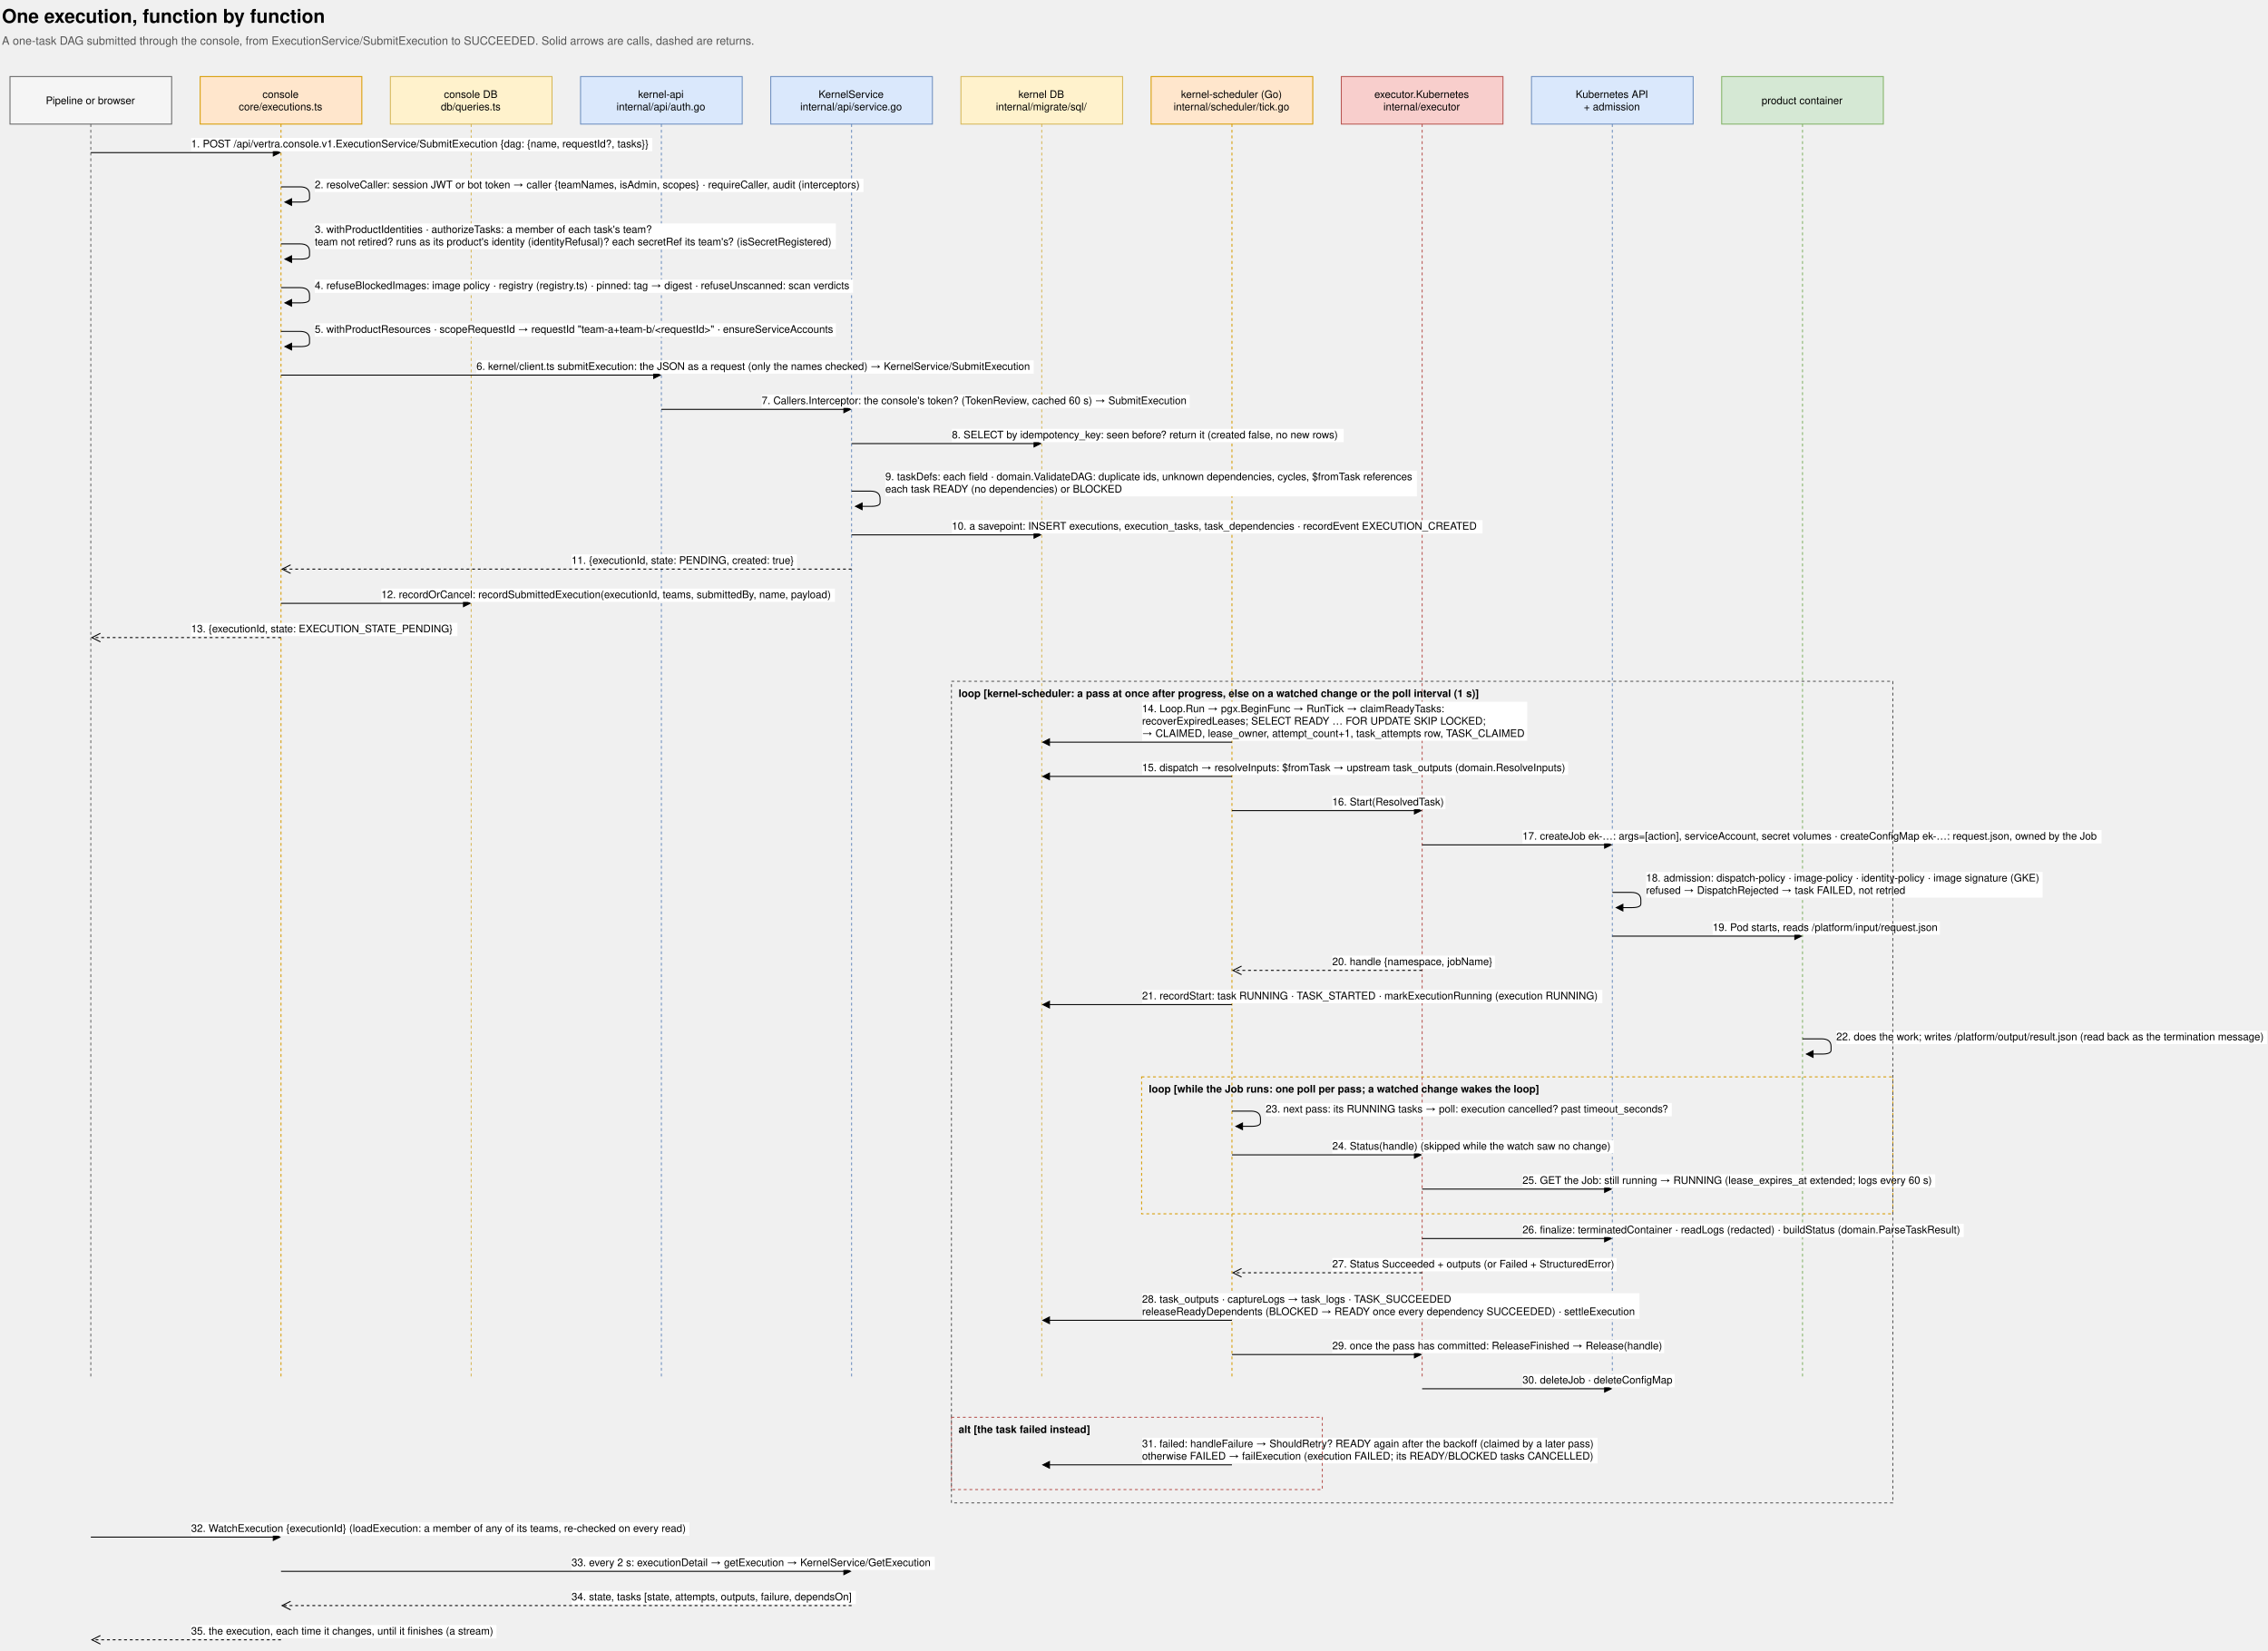
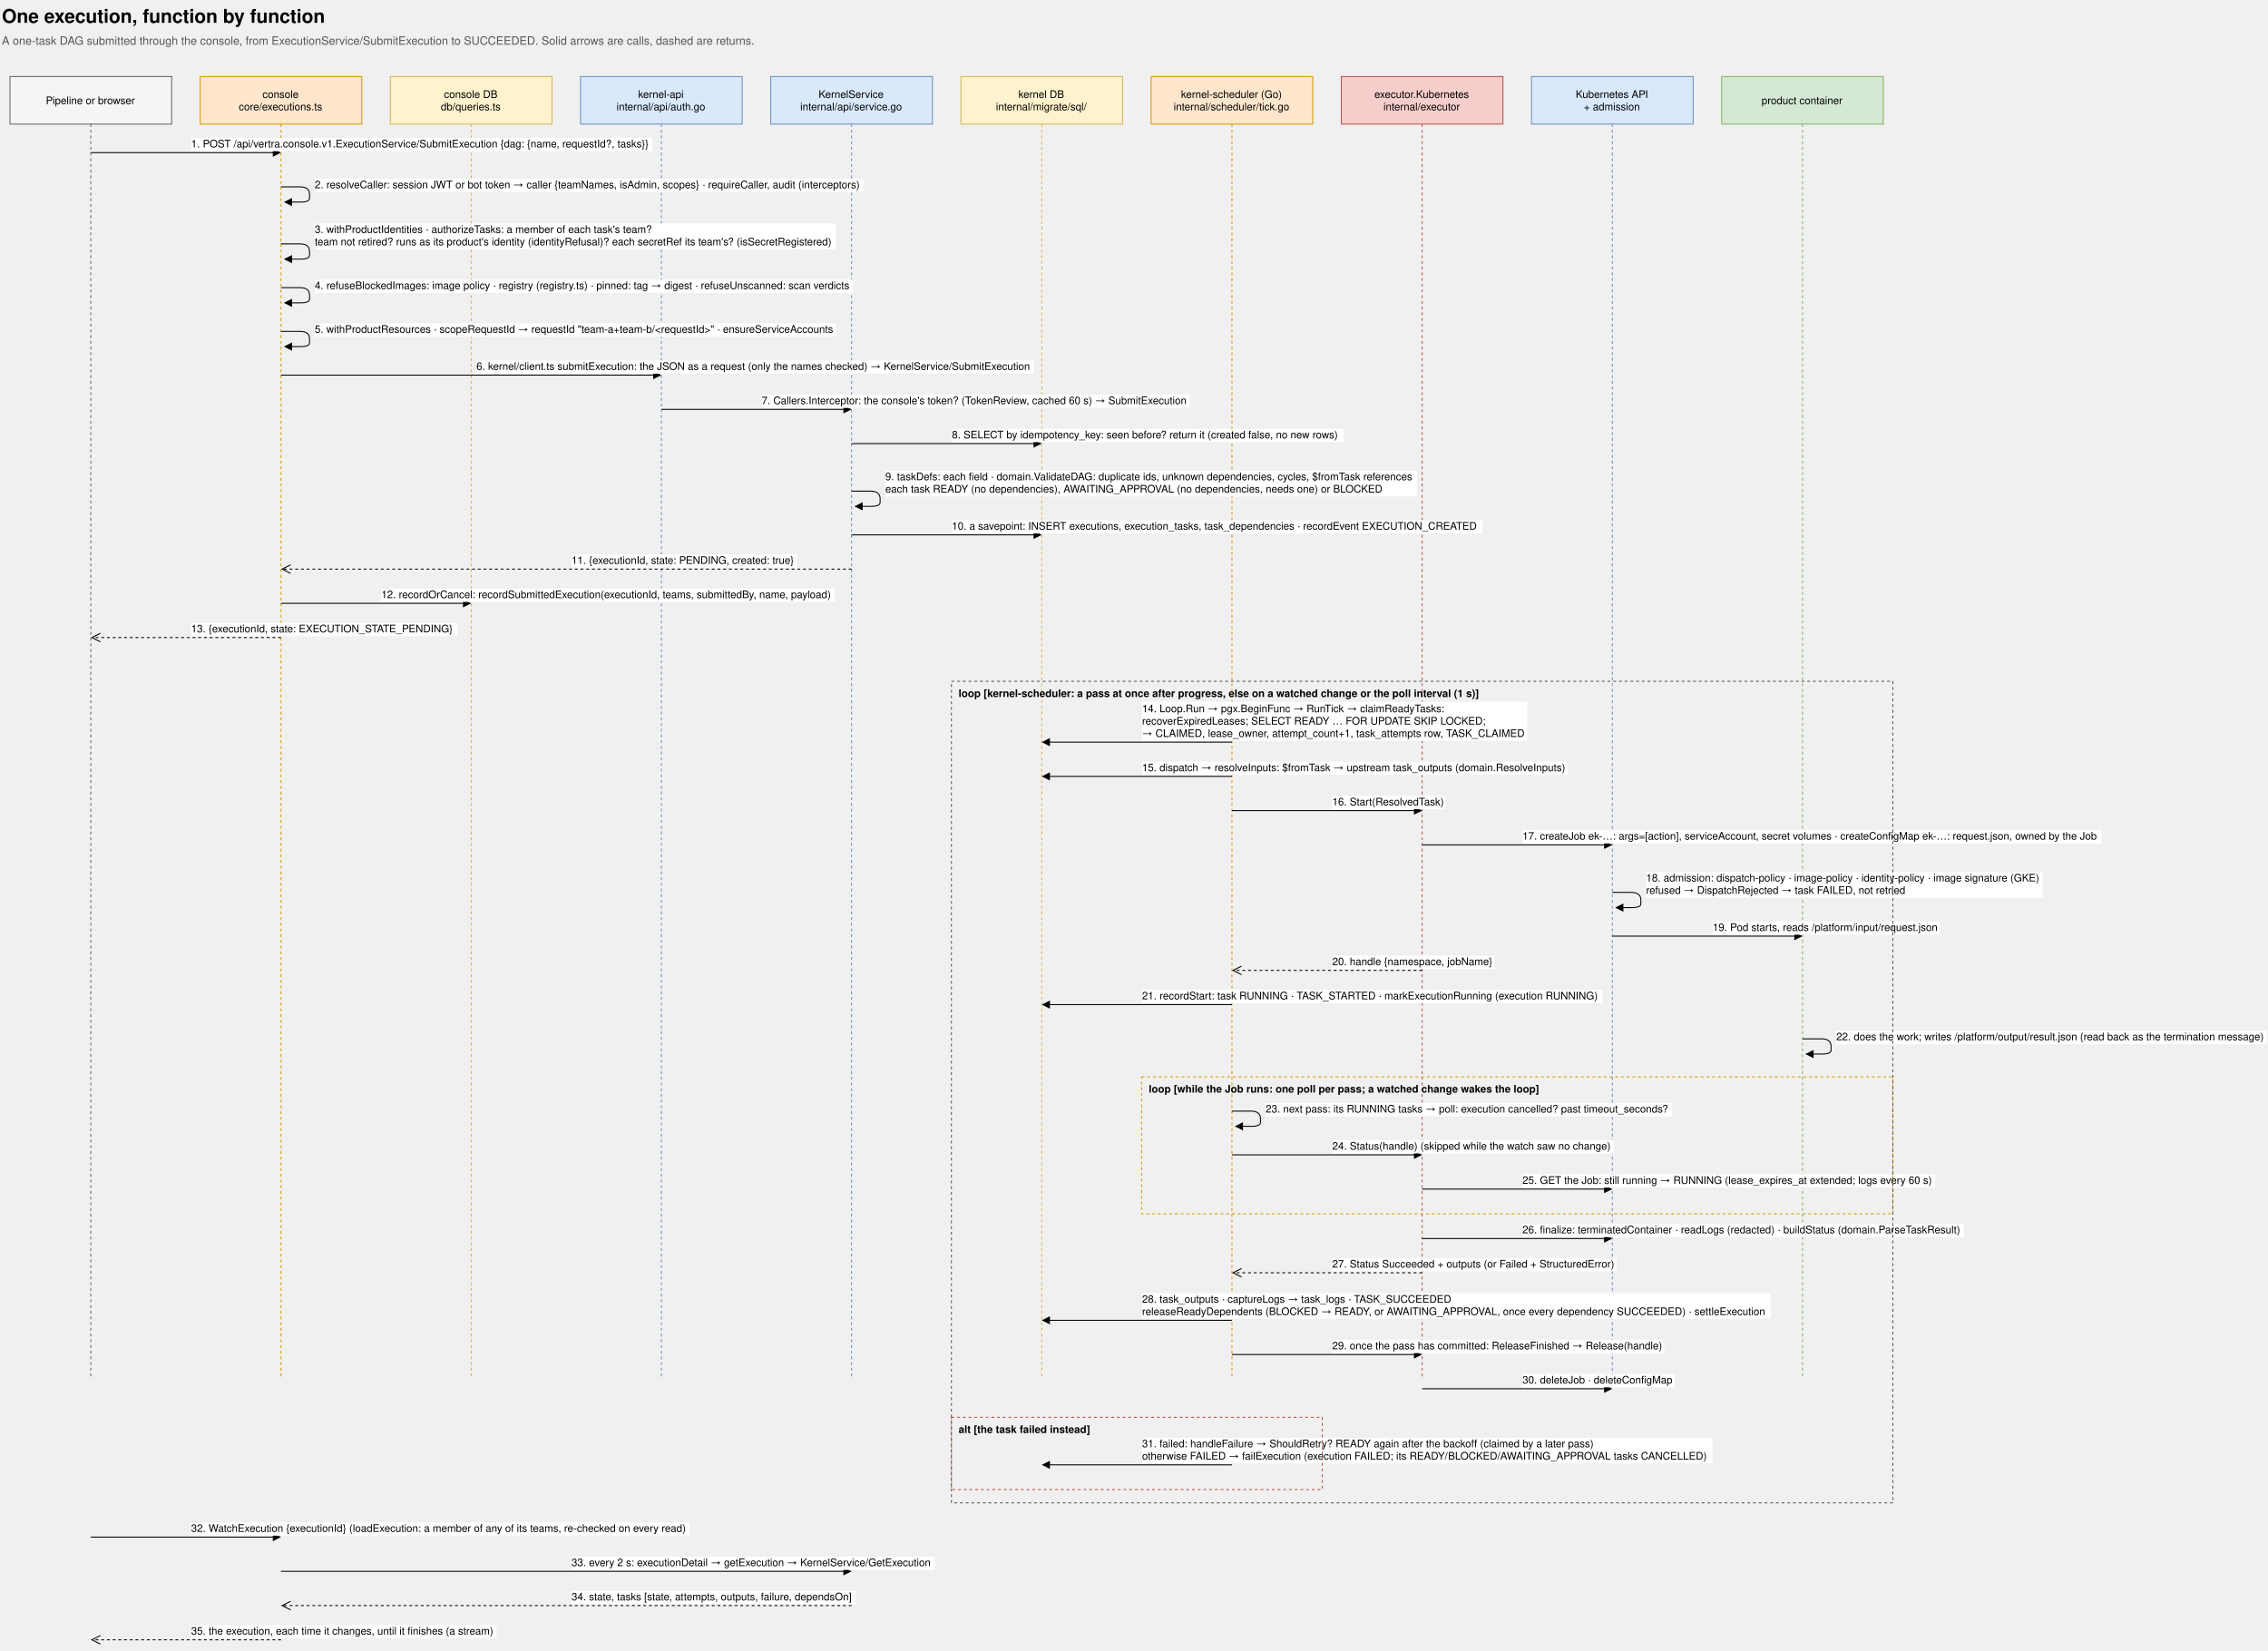
<svg xmlns="http://www.w3.org/2000/svg" style="background: transparent; background-color: transparent; color-scheme: light;" version="1.1" width="2385px" height="1736px" viewBox="0 0 2385 1736">
  <defs />
  <g>
    <g data-cell-id="0">
      <g data-cell-id="1">
        <g data-cell-id="4-2">
          <g>
            <rect x="0" y="0" width="1600" height="30" fill="none" stroke="none" pointer-events="all" />
          </g>
          <g>
            <g fill="#000000" font-family="Helvetica" font-weight="bold" text-anchor="start" font-size="20px" style="fill: rgb(0, 0, 0);">
              <text x="2" y="24">One execution, function by function</text>
            </g>
          </g>
        </g>
        <g data-cell-id="4-3">
          <g>
            <rect x="0" y="30" width="1900" height="24" fill="none" stroke="none" pointer-events="all" />
          </g>
          <g>
            <g fill="#555555" font-family="Helvetica" text-anchor="start" font-size="12px" style="fill: rgb(85, 85, 85);">
              <text x="2" y="47">A one-task DAG submitted through the console, from ExecutionService/SubmitExecution to SUCCEEDED. Solid arrows are calls, dashed are returns.</text>
            </g>
          </g>
        </g>
        <g data-cell-id="4-4">
          <g transform="translate(0.5,0.5)">
            <rect x="10" y="80" width="170" height="50" fill="#f5f5f5" stroke="#666666" pointer-events="all" style="fill: rgb(245, 245, 245); stroke: rgb(102, 102, 102);" />
            <path d="M 95 130 L 95 1450" fill="none" stroke="#666666" stroke-miterlimit="10" stroke-dasharray="3 3" pointer-events="all" style="stroke: rgb(102, 102, 102);" />
          </g>
          <g>
            <g fill="#000000" font-family="Helvetica" text-anchor="middle" font-size="11px" style="fill: rgb(0, 0, 0);">
              <text x="95" y="109.5">Pipeline or browser</text>
            </g>
          </g>
        </g>
        <g data-cell-id="4-5">
          <g transform="translate(0.5,0.5)">
            <rect x="210" y="80" width="170" height="50" fill="#ffe6cc" stroke="#d79b00" pointer-events="all" style="fill: rgb(255, 230, 204); stroke: rgb(215, 155, 0);" />
            <path d="M 295 130 L 295 1450" fill="none" stroke="#d79b00" stroke-miterlimit="10" stroke-dasharray="3 3" pointer-events="all" style="stroke: rgb(215, 155, 0);" />
          </g>
          <g>
            <g fill="#000000" font-family="Helvetica" text-anchor="middle" font-size="11px" style="fill: rgb(0, 0, 0);">
              <text x="295" y="103">console</text>
              <text x="295" y="116">core/executions.ts</text>
            </g>
          </g>
        </g>
        <g data-cell-id="4-6">
          <g transform="translate(0.5,0.5)">
            <rect x="410" y="80" width="170" height="50" fill="#fff2cc" stroke="#d6b656" pointer-events="all" style="fill: rgb(255, 242, 204); stroke: rgb(214, 182, 86);" />
            <path d="M 495 130 L 495 1450" fill="none" stroke="#d6b656" stroke-miterlimit="10" stroke-dasharray="3 3" pointer-events="all" style="stroke: rgb(214, 182, 86);" />
          </g>
          <g>
            <g fill="#000000" font-family="Helvetica" text-anchor="middle" font-size="11px" style="fill: rgb(0, 0, 0);">
              <text x="495" y="103">console DB</text>
              <text x="495" y="116">db/queries.ts</text>
            </g>
          </g>
        </g>
        <g data-cell-id="4-7">
          <g transform="translate(0.5,0.5)">
            <rect x="610" y="80" width="170" height="50" fill="#dae8fc" stroke="#6c8ebf" pointer-events="all" style="fill: rgb(218, 232, 252); stroke: rgb(108, 142, 191);" />
            <path d="M 695 130 L 695 1450" fill="none" stroke="#6c8ebf" stroke-miterlimit="10" stroke-dasharray="3 3" pointer-events="all" style="stroke: rgb(108, 142, 191);" />
          </g>
          <g>
            <g fill="#000000" font-family="Helvetica" text-anchor="middle" font-size="11px" style="fill: rgb(0, 0, 0);">
              <text x="695" y="103">kernel-api</text>
              <text x="695" y="116">internal/api/auth.go</text>
            </g>
          </g>
        </g>
        <g data-cell-id="4-8">
          <g transform="translate(0.5,0.5)">
            <rect x="810" y="80" width="170" height="50" fill="#dae8fc" stroke="#6c8ebf" pointer-events="all" style="fill: rgb(218, 232, 252); stroke: rgb(108, 142, 191);" />
            <path d="M 895 130 L 895 1450" fill="none" stroke="#6c8ebf" stroke-miterlimit="10" stroke-dasharray="3 3" pointer-events="all" style="stroke: rgb(108, 142, 191);" />
          </g>
          <g>
            <g fill="#000000" font-family="Helvetica" text-anchor="middle" font-size="11px" style="fill: rgb(0, 0, 0);">
              <text x="895" y="103">KernelService</text>
              <text x="895" y="116">internal/api/service.go</text>
            </g>
          </g>
        </g>
        <g data-cell-id="4-9">
          <g transform="translate(0.5,0.5)">
            <rect x="1010" y="80" width="170" height="50" fill="#fff2cc" stroke="#d6b656" pointer-events="all" style="fill: rgb(255, 242, 204); stroke: rgb(214, 182, 86);" />
            <path d="M 1095 130 L 1095 1450" fill="none" stroke="#d6b656" stroke-miterlimit="10" stroke-dasharray="3 3" pointer-events="all" style="stroke: rgb(214, 182, 86);" />
          </g>
          <g>
            <g fill="#000000" font-family="Helvetica" text-anchor="middle" font-size="11px" style="fill: rgb(0, 0, 0);">
              <text x="1095" y="103">kernel DB</text>
              <text x="1095" y="116">internal/migrate/sql/</text>
            </g>
          </g>
        </g>
        <g data-cell-id="4-10">
          <g transform="translate(0.5,0.5)">
            <rect x="1210" y="80" width="170" height="50" fill="#ffe6cc" stroke="#d79b00" pointer-events="all" style="fill: rgb(255, 230, 204); stroke: rgb(215, 155, 0);" />
            <path d="M 1295 130 L 1295 1450" fill="none" stroke="#d79b00" stroke-miterlimit="10" stroke-dasharray="3 3" pointer-events="all" style="stroke: rgb(215, 155, 0);" />
          </g>
          <g>
            <g fill="#000000" font-family="Helvetica" text-anchor="middle" font-size="11px" style="fill: rgb(0, 0, 0);">
              <text x="1295" y="103">kernel-scheduler (Go)</text>
              <text x="1295" y="116">internal/scheduler/tick.go</text>
            </g>
          </g>
        </g>
        <g data-cell-id="4-11">
          <g transform="translate(0.5,0.5)">
            <rect x="1410" y="80" width="170" height="50" fill="#f8cecc" stroke="#b85450" pointer-events="all" style="fill: rgb(248, 206, 204); stroke: rgb(184, 84, 80);" />
            <path d="M 1495 130 L 1495 1450" fill="none" stroke="#b85450" stroke-miterlimit="10" stroke-dasharray="3 3" pointer-events="all" style="stroke: rgb(184, 84, 80);" />
          </g>
          <g>
            <g fill="#000000" font-family="Helvetica" text-anchor="middle" font-size="11px" style="fill: rgb(0, 0, 0);">
              <text x="1495" y="103">executor.Kubernetes</text>
              <text x="1495" y="116">internal/executor</text>
            </g>
          </g>
        </g>
        <g data-cell-id="4-12">
          <g transform="translate(0.5,0.5)">
            <rect x="1610" y="80" width="170" height="50" fill="#dae8fc" stroke="#6c8ebf" pointer-events="all" style="fill: rgb(218, 232, 252); stroke: rgb(108, 142, 191);" />
            <path d="M 1695 130 L 1695 1450" fill="none" stroke="#6c8ebf" stroke-miterlimit="10" stroke-dasharray="3 3" pointer-events="all" style="stroke: rgb(108, 142, 191);" />
          </g>
          <g>
            <g fill="#000000" font-family="Helvetica" text-anchor="middle" font-size="11px" style="fill: rgb(0, 0, 0);">
              <text x="1695" y="103">Kubernetes API</text>
              <text x="1695" y="116">+ admission</text>
            </g>
          </g>
        </g>
        <g data-cell-id="4-13">
          <g transform="translate(0.5,0.5)">
            <rect x="1810" y="80" width="170" height="50" fill="#d5e8d4" stroke="#82b366" pointer-events="all" style="fill: rgb(213, 232, 212); stroke: rgb(130, 179, 102);" />
            <path d="M 1895 130 L 1895 1450" fill="none" stroke="#82b366" stroke-miterlimit="10" stroke-dasharray="3 3" pointer-events="all" style="stroke: rgb(130, 179, 102);" />
          </g>
          <g>
            <g fill="#000000" font-family="Helvetica" text-anchor="middle" font-size="11px" style="fill: rgb(0, 0, 0);">
              <text x="1895" y="109.5">product container</text>
            </g>
          </g>
        </g>
        <g data-cell-id="4-14">
          <g transform="translate(0.5,0.5)">
            <path d="M 95 160 L 286.88 160" fill="none" stroke="#000000" stroke-miterlimit="10" pointer-events="stroke" style="stroke: rgb(0, 0, 0);" />
            <path d="M 293.88 160 L 286.88 163.5 L 286.88 156.5 Z" fill="#000000" stroke="#000000" stroke-miterlimit="10" pointer-events="all" style="fill: rgb(0, 0, 0); stroke: rgb(0, 0, 0);" />
          </g>
          <g>
            <g fill="#000000" font-family="Helvetica" text-anchor="start" font-size="11px" style="fill: rgb(0, 0, 0);">
              <rect fill="#ffffff" stroke="none" x="201" y="145" width="485" height="14" stroke-width="0" style="fill: rgb(255, 255, 255);" />
              <text x="201" y="155">1. POST /api/vertra.console.v1.ExecutionService/SubmitExecution {dag: {name, requestId?, tasks}}</text>
            </g>
          </g>
        </g>
        <g data-cell-id="4-15">
          <g transform="translate(0.5,0.5)">
            <path d="M 295 196 L 315 196 Q 325 196 325 204 L 325 208 Q 325 212 315.56 212 L 306.12 212" fill="none" stroke="#000000" stroke-miterlimit="10" pointer-events="stroke" style="stroke: rgb(0, 0, 0);" />
            <path d="M 299.12 212 L 306.12 208.5 L 306.12 215.5 Z" fill="#000000" stroke="#000000" stroke-miterlimit="10" pointer-events="all" style="fill: rgb(0, 0, 0); stroke: rgb(0, 0, 0);" />
          </g>
          <g>
            <g fill="#000000" font-family="Helvetica" text-anchor="start" font-size="11px" style="fill: rgb(0, 0, 0);">
              <rect fill="#ffffff" stroke="none" x="331" y="188" width="577" height="14" stroke-width="0" style="fill: rgb(255, 255, 255);" />
              <text x="331" y="198">2. resolveCaller: session JWT or bot token → caller {teamNames, isAdmin, scopes} · requireCaller, audit (interceptors)</text>
            </g>
          </g>
        </g>
        <g data-cell-id="4-16">
          <g transform="translate(0.5,0.5)">
            <path d="M 295 256 L 315 256 Q 325 256 325 264 L 325 268 Q 325 272 315.56 272 L 306.12 272" fill="none" stroke="#000000" stroke-miterlimit="10" pointer-events="stroke" style="stroke: rgb(0, 0, 0);" />
            <path d="M 299.12 272 L 306.12 268.5 L 306.12 275.5 Z" fill="#000000" stroke="#000000" stroke-miterlimit="10" pointer-events="all" style="fill: rgb(0, 0, 0); stroke: rgb(0, 0, 0);" />
          </g>
          <g>
            <g fill="#000000" font-family="Helvetica" text-anchor="start" font-size="11px" style="fill: rgb(0, 0, 0);">
              <rect fill="#ffffff" stroke="none" x="331" y="235" width="548" height="27" stroke-width="0" style="fill: rgb(255, 255, 255);" />
              <text x="331" y="245">3. withProductIdentities · authorizeTasks: a member of each task's team?</text>
              <text x="331" y="258">team not retired? runs as its product's identity (identityRefusal)? each secretRef its team's? (isSecretRegistered)</text>
            </g>
          </g>
        </g>
        <g data-cell-id="4-17">
          <g transform="translate(0.5,0.5)">
            <path d="M 295 302 L 315 302 Q 325 302 325 310 L 325 314 Q 325 318 315.56 318 L 306.12 318" fill="none" stroke="#000000" stroke-miterlimit="10" pointer-events="stroke" style="stroke: rgb(0, 0, 0);" />
            <path d="M 299.12 318 L 306.12 314.5 L 306.12 321.5 Z" fill="#000000" stroke="#000000" stroke-miterlimit="10" pointer-events="all" style="fill: rgb(0, 0, 0); stroke: rgb(0, 0, 0);" />
          </g>
          <g>
            <g fill="#000000" font-family="Helvetica" text-anchor="start" font-size="11px" style="fill: rgb(0, 0, 0);">
              <rect fill="#ffffff" stroke="none" x="331" y="294" width="566" height="14" stroke-width="0" style="fill: rgb(255, 255, 255);" />
              <text x="331" y="304">4. refuseBlockedImages: image policy · registry (registry.ts) · pinned: tag → digest · refuseUnscanned: scan verdicts</text>
            </g>
          </g>
        </g>
        <g data-cell-id="4-18">
          <g transform="translate(0.5,0.5)">
            <path d="M 295 348 L 315 348 Q 325 348 325 356 L 325 360 Q 325 364 315.56 364 L 306.12 364" fill="none" stroke="#000000" stroke-miterlimit="10" pointer-events="stroke" style="stroke: rgb(0, 0, 0);" />
            <path d="M 299.12 364 L 306.12 360.5 L 306.12 367.5 Z" fill="#000000" stroke="#000000" stroke-miterlimit="10" pointer-events="all" style="fill: rgb(0, 0, 0); stroke: rgb(0, 0, 0);" />
          </g>
          <g>
            <g fill="#000000" font-family="Helvetica" text-anchor="start" font-size="11px" style="fill: rgb(0, 0, 0);">
              <rect fill="#ffffff" stroke="none" x="331" y="340" width="548" height="14" stroke-width="0" style="fill: rgb(255, 255, 255);" />
              <text x="331" y="350">5. withProductResources · scopeRequestId → requestId "team-a+team-b/&lt;requestId&gt;" · ensureServiceAccounts</text>
            </g>
          </g>
        </g>
        <g data-cell-id="4-19">
          <g transform="translate(0.5,0.5)">
            <path d="M 295 394 L 686.88 394" fill="none" stroke="#000000" stroke-miterlimit="10" pointer-events="stroke" style="stroke: rgb(0, 0, 0);" />
            <path d="M 693.88 394 L 686.88 397.5 L 686.88 390.5 Z" fill="#000000" stroke="#000000" stroke-miterlimit="10" pointer-events="all" style="fill: rgb(0, 0, 0); stroke: rgb(0, 0, 0);" />
          </g>
          <g>
            <g fill="#000000" font-family="Helvetica" text-anchor="start" font-size="11px" style="fill: rgb(0, 0, 0);">
              <rect fill="#ffffff" stroke="none" x="501" y="379" width="586" height="14" stroke-width="0" style="fill: rgb(255, 255, 255);" />
              <text x="501" y="389">6. kernel/client.ts submitExecution: the JSON as a request (only the names checked) → KernelService/SubmitExecution</text>
            </g>
          </g>
        </g>
        <g data-cell-id="4-20">
          <g transform="translate(0.5,0.5)">
            <path d="M 695 430 L 886.88 430" fill="none" stroke="#000000" stroke-miterlimit="10" pointer-events="stroke" style="stroke: rgb(0, 0, 0);" />
            <path d="M 893.88 430 L 886.88 433.5 L 886.88 426.5 Z" fill="#000000" stroke="#000000" stroke-miterlimit="10" pointer-events="all" style="fill: rgb(0, 0, 0); stroke: rgb(0, 0, 0);" />
          </g>
          <g>
            <g fill="#000000" font-family="Helvetica" text-anchor="start" font-size="11px" style="fill: rgb(0, 0, 0);">
              <rect fill="#ffffff" stroke="none" x="801" y="415" width="450" height="14" stroke-width="0" style="fill: rgb(255, 255, 255);" />
              <text x="801" y="425">7. Callers.Interceptor: the console's token? (TokenReview, cached 60 s) → SubmitExecution</text>
            </g>
          </g>
        </g>
        <g data-cell-id="4-21">
          <g transform="translate(0.5,0.5)">
            <path d="M 895 466 L 1086.88 466" fill="none" stroke="#000000" stroke-miterlimit="10" pointer-events="stroke" style="stroke: rgb(0, 0, 0);" />
            <path d="M 1093.88 466 L 1086.88 469.5 L 1086.88 462.5 Z" fill="#000000" stroke="#000000" stroke-miterlimit="10" pointer-events="all" style="fill: rgb(0, 0, 0); stroke: rgb(0, 0, 0);" />
          </g>
          <g>
            <g fill="#000000" font-family="Helvetica" text-anchor="start" font-size="11px" style="fill: rgb(0, 0, 0);">
              <rect fill="#ffffff" stroke="none" x="1001" y="451" width="412" height="14" stroke-width="0" style="fill: rgb(255, 255, 255);" />
              <text x="1001" y="461">8. SELECT by idempotency_key: seen before? return it (created false, no new rows)</text>
            </g>
          </g>
        </g>
        <g data-cell-id="4-22">
          <g transform="translate(0.5,0.5)">
            <path d="M 895 516 L 915 516 Q 925 516 925 524 L 925 528 Q 925 532 915.56 532 L 906.12 532" fill="none" stroke="#000000" stroke-miterlimit="10" pointer-events="stroke" style="stroke: rgb(0, 0, 0);" />
            <path d="M 899.12 532 L 906.12 528.5 L 906.12 535.5 Z" fill="#000000" stroke="#000000" stroke-miterlimit="10" pointer-events="all" style="fill: rgb(0, 0, 0); stroke: rgb(0, 0, 0);" />
          </g>
          <g>
            <g fill="#000000" font-family="Helvetica" text-anchor="start" font-size="11px" style="fill: rgb(0, 0, 0);">
              <rect fill="#ffffff" stroke="none" x="931" y="495" width="559" height="27" stroke-width="0" style="fill: rgb(255, 255, 255);" />
              <text x="931" y="505">9. taskDefs: each field · domain.ValidateDAG: duplicate ids, unknown dependencies, cycles, $fromTask references</text>
-               <text x="931" y="518">each task READY (no dependencies) or BLOCKED</text>
+               <text x="931" y="518">each task READY (no dependencies), AWAITING_APPROVAL (no dependencies, needs one) or BLOCKED</text>
            </g>
          </g>
        </g>
        <g data-cell-id="4-23">
          <g transform="translate(0.5,0.5)">
            <path d="M 895 562 L 1086.88 562" fill="none" stroke="#000000" stroke-miterlimit="10" pointer-events="stroke" style="stroke: rgb(0, 0, 0);" />
            <path d="M 1093.88 562 L 1086.88 565.5 L 1086.88 558.5 Z" fill="#000000" stroke="#000000" stroke-miterlimit="10" pointer-events="all" style="fill: rgb(0, 0, 0); stroke: rgb(0, 0, 0);" />
          </g>
          <g>
            <g fill="#000000" font-family="Helvetica" text-anchor="start" font-size="11px" style="fill: rgb(0, 0, 0);">
              <rect fill="#ffffff" stroke="none" x="1001" y="547" width="558" height="14" stroke-width="0" style="fill: rgb(255, 255, 255);" />
              <text x="1001" y="557">10. a savepoint: INSERT executions, execution_tasks, task_dependencies · recordEvent EXECUTION_CREATED</text>
            </g>
          </g>
        </g>
        <g data-cell-id="4-24">
          <g transform="translate(0.5,0.5)">
            <path d="M 895 598 L 297.24 598" fill="none" stroke="#000000" stroke-miterlimit="10" stroke-dasharray="3 3" pointer-events="stroke" style="stroke: rgb(0, 0, 0);" />
            <path d="M 305.12 593.5 L 296.12 598 L 305.12 602.5" fill="none" stroke="#000000" stroke-miterlimit="10" pointer-events="all" style="stroke: rgb(0, 0, 0);" />
          </g>
          <g>
            <g fill="#000000" font-family="Helvetica" text-anchor="start" font-size="11px" style="fill: rgb(0, 0, 0);">
              <rect fill="#ffffff" stroke="none" x="601" y="583" width="237" height="14" stroke-width="0" style="fill: rgb(255, 255, 255);" />
              <text x="601" y="593">11. {executionId, state: PENDING, created: true}</text>
            </g>
          </g>
        </g>
        <g data-cell-id="4-25">
          <g transform="translate(0.5,0.5)">
            <path d="M 295 634 L 486.88 634" fill="none" stroke="#000000" stroke-miterlimit="10" pointer-events="stroke" style="stroke: rgb(0, 0, 0);" />
            <path d="M 493.88 634 L 486.88 637.5 L 486.88 630.5 Z" fill="#000000" stroke="#000000" stroke-miterlimit="10" pointer-events="all" style="fill: rgb(0, 0, 0); stroke: rgb(0, 0, 0);" />
          </g>
          <g>
            <g fill="#000000" font-family="Helvetica" text-anchor="start" font-size="11px" style="fill: rgb(0, 0, 0);">
              <rect fill="#ffffff" stroke="none" x="401" y="619" width="477" height="14" stroke-width="0" style="fill: rgb(255, 255, 255);" />
              <text x="401" y="629">12. recordOrCancel: recordSubmittedExecution(executionId, teams, submittedBy, name, payload)</text>
            </g>
          </g>
        </g>
        <g data-cell-id="4-26">
          <g transform="translate(0.5,0.5)">
            <path d="M 295 670 L 97.24 670" fill="none" stroke="#000000" stroke-miterlimit="10" stroke-dasharray="3 3" pointer-events="stroke" style="stroke: rgb(0, 0, 0);" />
            <path d="M 105.12 665.5 L 96.12 670 L 105.12 674.5" fill="none" stroke="#000000" stroke-miterlimit="10" pointer-events="all" style="stroke: rgb(0, 0, 0);" />
          </g>
          <g>
            <g fill="#000000" font-family="Helvetica" text-anchor="start" font-size="11px" style="fill: rgb(0, 0, 0);">
              <rect fill="#ffffff" stroke="none" x="201" y="655" width="280" height="14" stroke-width="0" style="fill: rgb(255, 255, 255);" />
              <text x="201" y="665">13. {executionId, state: EXECUTION_STATE_PENDING}</text>
            </g>
          </g>
        </g>
        <g data-cell-id="4-27">
          <g transform="translate(0.5,0.5)">
            <path d="M 1295 780 L 1103.12 780" fill="none" stroke="#000000" stroke-miterlimit="10" pointer-events="stroke" style="stroke: rgb(0, 0, 0);" />
            <path d="M 1096.12 780 L 1103.12 776.5 L 1103.12 783.5 Z" fill="#000000" stroke="#000000" stroke-miterlimit="10" pointer-events="all" style="fill: rgb(0, 0, 0); stroke: rgb(0, 0, 0);" />
          </g>
          <g>
            <g fill="#000000" font-family="Helvetica" text-anchor="start" font-size="11px" style="fill: rgb(0, 0, 0);">
              <rect fill="#ffffff" stroke="none" x="1201" y="738" width="405" height="41" stroke-width="0" style="fill: rgb(255, 255, 255);" />
              <text x="1201" y="749">14. Loop.Run → pgx.BeginFunc → RunTick → claimReadyTasks:</text>
              <text x="1201" y="762">recoverExpiredLeases; SELECT READY … FOR UPDATE SKIP LOCKED;</text>
              <text x="1201" y="775">→ CLAIMED, lease_owner, attempt_count+1, task_attempts row, TASK_CLAIMED</text>
            </g>
          </g>
        </g>
        <g data-cell-id="4-28">
          <g transform="translate(0.5,0.5)">
            <path d="M 1295 816 L 1103.12 816" fill="none" stroke="#000000" stroke-miterlimit="10" pointer-events="stroke" style="stroke: rgb(0, 0, 0);" />
            <path d="M 1096.12 816 L 1103.12 812.5 L 1103.12 819.5 Z" fill="#000000" stroke="#000000" stroke-miterlimit="10" pointer-events="all" style="fill: rgb(0, 0, 0); stroke: rgb(0, 0, 0);" />
          </g>
          <g>
            <g fill="#000000" font-family="Helvetica" text-anchor="start" font-size="11px" style="fill: rgb(0, 0, 0);">
              <rect fill="#ffffff" stroke="none" x="1201" y="801" width="448" height="14" stroke-width="0" style="fill: rgb(255, 255, 255);" />
              <text x="1201" y="811">15. dispatch → resolveInputs: $fromTask → upstream task_outputs (domain.ResolveInputs)</text>
            </g>
          </g>
        </g>
        <g data-cell-id="4-29">
          <g transform="translate(0.5,0.5)">
            <path d="M 1295 852 L 1486.88 852" fill="none" stroke="#000000" stroke-miterlimit="10" pointer-events="stroke" style="stroke: rgb(0, 0, 0);" />
            <path d="M 1493.88 852 L 1486.88 855.5 L 1486.88 848.5 Z" fill="#000000" stroke="#000000" stroke-miterlimit="10" pointer-events="all" style="fill: rgb(0, 0, 0); stroke: rgb(0, 0, 0);" />
          </g>
          <g>
            <g fill="#000000" font-family="Helvetica" text-anchor="start" font-size="11px" style="fill: rgb(0, 0, 0);">
              <rect fill="#ffffff" stroke="none" x="1401" y="837" width="119" height="14" stroke-width="0" style="fill: rgb(255, 255, 255);" />
              <text x="1401" y="847">16. Start(ResolvedTask)</text>
            </g>
          </g>
        </g>
        <g data-cell-id="4-30">
          <g transform="translate(0.5,0.5)">
            <path d="M 1495 888 L 1686.88 888" fill="none" stroke="#000000" stroke-miterlimit="10" pointer-events="stroke" style="stroke: rgb(0, 0, 0);" />
            <path d="M 1693.88 888 L 1686.88 891.5 L 1686.88 884.5 Z" fill="#000000" stroke="#000000" stroke-miterlimit="10" pointer-events="all" style="fill: rgb(0, 0, 0); stroke: rgb(0, 0, 0);" />
          </g>
          <g>
            <g fill="#000000" font-family="Helvetica" text-anchor="start" font-size="11px" style="fill: rgb(0, 0, 0);">
              <rect fill="#ffffff" stroke="none" x="1601" y="873" width="609" height="14" stroke-width="0" style="fill: rgb(255, 255, 255);" />
              <text x="1601" y="883">17. createJob ek-…: args=[action], serviceAccount, secret volumes · createConfigMap ek-…: request.json, owned by the Job</text>
            </g>
          </g>
        </g>
        <g data-cell-id="4-31">
          <g transform="translate(0.5,0.5)">
            <path d="M 1695 938 L 1715 938 Q 1725 938 1725 946 L 1725 950 Q 1725 954 1715.56 954 L 1706.12 954" fill="none" stroke="#000000" stroke-miterlimit="10" pointer-events="stroke" style="stroke: rgb(0, 0, 0);" />
            <path d="M 1699.12 954 L 1706.12 950.5 L 1706.12 957.5 Z" fill="#000000" stroke="#000000" stroke-miterlimit="10" pointer-events="all" style="fill: rgb(0, 0, 0); stroke: rgb(0, 0, 0);" />
          </g>
          <g>
            <g fill="#000000" font-family="Helvetica" text-anchor="start" font-size="11px" style="fill: rgb(0, 0, 0);">
              <rect fill="#ffffff" stroke="none" x="1731" y="917" width="417" height="27" stroke-width="0" style="fill: rgb(255, 255, 255);" />
              <text x="1731" y="927">18. admission: dispatch-policy · image-policy · identity-policy · image signature (GKE)</text>
              <text x="1731" y="940">refused → DispatchRejected → task FAILED, not retried</text>
            </g>
          </g>
        </g>
        <g data-cell-id="4-32">
          <g transform="translate(0.5,0.5)">
            <path d="M 1695 984 L 1886.88 984" fill="none" stroke="#000000" stroke-miterlimit="10" pointer-events="stroke" style="stroke: rgb(0, 0, 0);" />
            <path d="M 1893.88 984 L 1886.88 987.5 L 1886.88 980.5 Z" fill="#000000" stroke="#000000" stroke-miterlimit="10" pointer-events="all" style="fill: rgb(0, 0, 0); stroke: rgb(0, 0, 0);" />
          </g>
          <g>
            <g fill="#000000" font-family="Helvetica" text-anchor="start" font-size="11px" style="fill: rgb(0, 0, 0);">
              <rect fill="#ffffff" stroke="none" x="1801" y="969" width="239" height="14" stroke-width="0" style="fill: rgb(255, 255, 255);" />
              <text x="1801" y="979">19. Pod starts, reads /platform/input/request.json</text>
            </g>
          </g>
        </g>
        <g data-cell-id="4-33">
          <g transform="translate(0.5,0.5)">
            <path d="M 1495 1020 L 1297.24 1020" fill="none" stroke="#000000" stroke-miterlimit="10" stroke-dasharray="3 3" pointer-events="stroke" style="stroke: rgb(0, 0, 0);" />
            <path d="M 1305.12 1015.5 L 1296.12 1020 L 1305.12 1024.5" fill="none" stroke="#000000" stroke-miterlimit="10" pointer-events="all" style="stroke: rgb(0, 0, 0);" />
          </g>
          <g>
            <g fill="#000000" font-family="Helvetica" text-anchor="start" font-size="11px" style="fill: rgb(0, 0, 0);">
              <rect fill="#ffffff" stroke="none" x="1401" y="1005" width="171" height="14" stroke-width="0" style="fill: rgb(255, 255, 255);" />
              <text x="1401" y="1015">20. handle {namespace, jobName}</text>
            </g>
          </g>
        </g>
        <g data-cell-id="4-34">
          <g transform="translate(0.5,0.5)">
            <path d="M 1295 1056 L 1103.12 1056" fill="none" stroke="#000000" stroke-miterlimit="10" pointer-events="stroke" style="stroke: rgb(0, 0, 0);" />
            <path d="M 1096.12 1056 L 1103.12 1052.5 L 1103.12 1059.5 Z" fill="#000000" stroke="#000000" stroke-miterlimit="10" pointer-events="all" style="fill: rgb(0, 0, 0); stroke: rgb(0, 0, 0);" />
          </g>
          <g>
            <g fill="#000000" font-family="Helvetica" text-anchor="start" font-size="11px" style="fill: rgb(0, 0, 0);">
              <rect fill="#ffffff" stroke="none" x="1201" y="1041" width="484" height="14" stroke-width="0" style="fill: rgb(255, 255, 255);" />
              <text x="1201" y="1051">21. recordStart: task RUNNING · TASK_STARTED · markExecutionRunning (execution RUNNING)</text>
            </g>
          </g>
        </g>
        <g data-cell-id="4-35">
          <g transform="translate(0.5,0.5)">
            <path d="M 1895 1092 L 1915 1092 Q 1925 1092 1925 1100 L 1925 1104 Q 1925 1108 1915.56 1108 L 1906.12 1108" fill="none" stroke="#000000" stroke-miterlimit="10" pointer-events="stroke" style="stroke: rgb(0, 0, 0);" />
            <path d="M 1899.12 1108 L 1906.12 1104.5 L 1906.12 1111.5 Z" fill="#000000" stroke="#000000" stroke-miterlimit="10" pointer-events="all" style="fill: rgb(0, 0, 0); stroke: rgb(0, 0, 0);" />
          </g>
          <g>
            <g fill="#000000" font-family="Helvetica" text-anchor="start" font-size="11px" style="fill: rgb(0, 0, 0);">
              <rect fill="#ffffff" stroke="none" x="1931" y="1084" width="453" height="14" stroke-width="0" style="fill: rgb(255, 255, 255);" />
              <text x="1931" y="1094">22. does the work; writes /platform/output/result.json (read back as the termination message)</text>
            </g>
          </g>
        </g>
        <g data-cell-id="4-36">
          <g transform="translate(0.5,0.5)">
            <path d="M 1295 1168 L 1315 1168 Q 1325 1168 1325 1176 L 1325 1180 Q 1325 1184 1315.56 1184 L 1306.12 1184" fill="none" stroke="#000000" stroke-miterlimit="10" pointer-events="stroke" style="stroke: rgb(0, 0, 0);" />
            <path d="M 1299.12 1184 L 1306.12 1180.5 L 1306.12 1187.5 Z" fill="#000000" stroke="#000000" stroke-miterlimit="10" pointer-events="all" style="fill: rgb(0, 0, 0); stroke: rgb(0, 0, 0);" />
          </g>
          <g>
            <g fill="#000000" font-family="Helvetica" text-anchor="start" font-size="11px" style="fill: rgb(0, 0, 0);">
              <rect fill="#ffffff" stroke="none" x="1331" y="1160" width="427" height="14" stroke-width="0" style="fill: rgb(255, 255, 255);" />
              <text x="1331" y="1170">23. next pass: its RUNNING tasks → poll: execution cancelled? past timeout_seconds?</text>
            </g>
          </g>
        </g>
        <g data-cell-id="4-37">
          <g transform="translate(0.5,0.5)">
            <path d="M 1295 1214 L 1486.88 1214" fill="none" stroke="#000000" stroke-miterlimit="10" pointer-events="stroke" style="stroke: rgb(0, 0, 0);" />
            <path d="M 1493.88 1214 L 1486.88 1217.5 L 1486.88 1210.5 Z" fill="#000000" stroke="#000000" stroke-miterlimit="10" pointer-events="all" style="fill: rgb(0, 0, 0); stroke: rgb(0, 0, 0);" />
          </g>
          <g>
            <g fill="#000000" font-family="Helvetica" text-anchor="start" font-size="11px" style="fill: rgb(0, 0, 0);">
              <rect fill="#ffffff" stroke="none" x="1401" y="1199" width="296" height="14" stroke-width="0" style="fill: rgb(255, 255, 255);" />
              <text x="1401" y="1209">24. Status(handle)   (skipped while the watch saw no change)</text>
            </g>
          </g>
        </g>
        <g data-cell-id="4-38">
          <g transform="translate(0.5,0.5)">
            <path d="M 1495 1250 L 1686.88 1250" fill="none" stroke="#000000" stroke-miterlimit="10" pointer-events="stroke" style="stroke: rgb(0, 0, 0);" />
            <path d="M 1693.88 1250 L 1686.88 1253.5 L 1686.88 1246.5 Z" fill="#000000" stroke="#000000" stroke-miterlimit="10" pointer-events="all" style="fill: rgb(0, 0, 0); stroke: rgb(0, 0, 0);" />
          </g>
          <g>
            <g fill="#000000" font-family="Helvetica" text-anchor="start" font-size="11px" style="fill: rgb(0, 0, 0);">
              <rect fill="#ffffff" stroke="none" x="1601" y="1235" width="434" height="14" stroke-width="0" style="fill: rgb(255, 255, 255);" />
              <text x="1601" y="1245">25. GET the Job: still running → RUNNING (lease_expires_at extended; logs every 60 s)</text>
            </g>
          </g>
        </g>
        <g data-cell-id="4-39">
          <g transform="translate(0.5,0.5)">
            <rect x="1200" y="1132" width="790" height="144" fill="none" stroke="#d79b00" stroke-dasharray="3 3" pointer-events="all" style="stroke: rgb(215, 155, 0);" />
          </g>
          <g>
            <g fill="#000000" font-family="Helvetica" font-weight="bold" text-anchor="start" font-size="11px" style="fill: rgb(0, 0, 0);">
              <text x="1208" y="1149">loop  [while the Job runs: one poll per pass; a watched change wakes the loop]</text>
            </g>
          </g>
        </g>
        <g data-cell-id="4-40">
          <g transform="translate(0.5,0.5)">
            <path d="M 1495 1302 L 1686.88 1302" fill="none" stroke="#000000" stroke-miterlimit="10" pointer-events="stroke" style="stroke: rgb(0, 0, 0);" />
            <path d="M 1693.88 1302 L 1686.88 1305.5 L 1686.88 1298.5 Z" fill="#000000" stroke="#000000" stroke-miterlimit="10" pointer-events="all" style="fill: rgb(0, 0, 0); stroke: rgb(0, 0, 0);" />
          </g>
          <g>
            <g fill="#000000" font-family="Helvetica" text-anchor="start" font-size="11px" style="fill: rgb(0, 0, 0);">
              <rect fill="#ffffff" stroke="none" x="1601" y="1287" width="464" height="14" stroke-width="0" style="fill: rgb(255, 255, 255);" />
              <text x="1601" y="1297">26. finalize: terminatedContainer · readLogs (redacted) · buildStatus (domain.ParseTaskResult)</text>
            </g>
          </g>
        </g>
        <g data-cell-id="4-41">
          <g transform="translate(0.5,0.5)">
            <path d="M 1495 1338 L 1297.24 1338" fill="none" stroke="#000000" stroke-miterlimit="10" stroke-dasharray="3 3" pointer-events="stroke" style="stroke: rgb(0, 0, 0);" />
            <path d="M 1305.12 1333.5 L 1296.12 1338 L 1305.12 1342.5" fill="none" stroke="#000000" stroke-miterlimit="10" pointer-events="all" style="stroke: rgb(0, 0, 0);" />
          </g>
          <g>
            <g fill="#000000" font-family="Helvetica" text-anchor="start" font-size="11px" style="fill: rgb(0, 0, 0);">
              <rect fill="#ffffff" stroke="none" x="1401" y="1323" width="299" height="14" stroke-width="0" style="fill: rgb(255, 255, 255);" />
              <text x="1401" y="1333">27. Status Succeeded + outputs   (or Failed + StructuredError)</text>
            </g>
          </g>
        </g>
        <g data-cell-id="4-42">
          <g transform="translate(0.5,0.5)">
            <path d="M 1295 1388 L 1103.12 1388" fill="none" stroke="#000000" stroke-miterlimit="10" pointer-events="stroke" style="stroke: rgb(0, 0, 0);" />
            <path d="M 1096.12 1388 L 1103.12 1384.5 L 1103.12 1391.5 Z" fill="#000000" stroke="#000000" stroke-miterlimit="10" pointer-events="all" style="fill: rgb(0, 0, 0); stroke: rgb(0, 0, 0);" />
          </g>
          <g>
            <g fill="#000000" font-family="Helvetica" text-anchor="start" font-size="11px" style="fill: rgb(0, 0, 0);">
-               <rect fill="#ffffff" stroke="none" x="1201" y="1360" width="523" height="27" stroke-width="0" style="fill: rgb(255, 255, 255);" />
+               <rect fill="#ffffff" stroke="none" x="1201" y="1360" width="661" height="27" stroke-width="0" style="fill: rgb(255, 255, 255);" />
              <text x="1201" y="1370">28. task_outputs · captureLogs → task_logs · TASK_SUCCEEDED</text>
-               <text x="1201" y="1383">releaseReadyDependents (BLOCKED → READY once every dependency SUCCEEDED) · settleExecution</text>
+               <text x="1201" y="1383">releaseReadyDependents (BLOCKED → READY, or AWAITING_APPROVAL, once every dependency SUCCEEDED) · settleExecution</text>
            </g>
          </g>
        </g>
        <g data-cell-id="4-43">
          <g transform="translate(0.5,0.5)">
            <path d="M 1295 1424 L 1486.88 1424" fill="none" stroke="#000000" stroke-miterlimit="10" pointer-events="stroke" style="stroke: rgb(0, 0, 0);" />
            <path d="M 1493.88 1424 L 1486.88 1427.5 L 1486.88 1420.5 Z" fill="#000000" stroke="#000000" stroke-miterlimit="10" pointer-events="all" style="fill: rgb(0, 0, 0); stroke: rgb(0, 0, 0);" />
          </g>
          <g>
            <g fill="#000000" font-family="Helvetica" text-anchor="start" font-size="11px" style="fill: rgb(0, 0, 0);">
              <rect fill="#ffffff" stroke="none" x="1401" y="1409" width="349" height="14" stroke-width="0" style="fill: rgb(255, 255, 255);" />
              <text x="1401" y="1419">29. once the pass has committed: ReleaseFinished → Release(handle)</text>
            </g>
          </g>
        </g>
        <g data-cell-id="4-44">
          <g transform="translate(0.5,0.5)">
            <path d="M 1495 1460 L 1686.88 1460" fill="none" stroke="#000000" stroke-miterlimit="10" pointer-events="stroke" style="stroke: rgb(0, 0, 0);" />
            <path d="M 1693.88 1460 L 1686.88 1463.5 L 1686.88 1456.5 Z" fill="#000000" stroke="#000000" stroke-miterlimit="10" pointer-events="all" style="fill: rgb(0, 0, 0); stroke: rgb(0, 0, 0);" />
          </g>
          <g>
            <g fill="#000000" font-family="Helvetica" text-anchor="start" font-size="11px" style="fill: rgb(0, 0, 0);">
              <rect fill="#ffffff" stroke="none" x="1601" y="1445" width="160" height="14" stroke-width="0" style="fill: rgb(255, 255, 255);" />
              <text x="1601" y="1455">30. deleteJob · deleteConfigMap</text>
            </g>
          </g>
        </g>
        <g data-cell-id="4-45">
          <g transform="translate(0.5,0.5)">
            <path d="M 1295 1540 L 1103.12 1540" fill="none" stroke="#000000" stroke-miterlimit="10" pointer-events="stroke" style="stroke: rgb(0, 0, 0);" />
            <path d="M 1096.12 1540 L 1103.12 1536.5 L 1103.12 1543.5 Z" fill="#000000" stroke="#000000" stroke-miterlimit="10" pointer-events="all" style="fill: rgb(0, 0, 0); stroke: rgb(0, 0, 0);" />
          </g>
          <g>
            <g fill="#000000" font-family="Helvetica" text-anchor="start" font-size="11px" style="fill: rgb(0, 0, 0);">
-               <rect fill="#ffffff" stroke="none" x="1201" y="1512" width="479" height="27" stroke-width="0" style="fill: rgb(255, 255, 255);" />
+               <rect fill="#ffffff" stroke="none" x="1201" y="1512" width="600" height="27" stroke-width="0" style="fill: rgb(255, 255, 255);" />
              <text x="1201" y="1522">31. failed: handleFailure → ShouldRetry? READY again after the backoff (claimed by a later pass)</text>
-               <text x="1201" y="1535">otherwise FAILED → failExecution (execution FAILED; its READY/BLOCKED tasks CANCELLED)</text>
+               <text x="1201" y="1535">otherwise FAILED → failExecution (execution FAILED; its READY/BLOCKED/AWAITING_APPROVAL tasks CANCELLED)</text>
            </g>
          </g>
        </g>
        <g data-cell-id="4-46">
          <g transform="translate(0.5,0.5)">
            <rect x="1000" y="1490" width="390" height="76" fill="none" stroke="#b85450" stroke-dasharray="3 3" pointer-events="all" style="stroke: rgb(184, 84, 80);" />
          </g>
          <g>
            <g fill="#000000" font-family="Helvetica" font-weight="bold" text-anchor="start" font-size="11px" style="fill: rgb(0, 0, 0);">
              <text x="1008" y="1507">alt  [the task failed instead]</text>
            </g>
          </g>
        </g>
        <g data-cell-id="4-47">
          <g transform="translate(0.5,0.5)">
            <rect x="1000" y="716" width="990" height="864" fill="none" stroke="#555555" stroke-dasharray="3 3" pointer-events="all" style="stroke: rgb(85, 85, 85);" />
          </g>
          <g>
            <g fill="#000000" font-family="Helvetica" font-weight="bold" text-anchor="start" font-size="11px" style="fill: rgb(0, 0, 0);">
              <text x="1008" y="733">loop  [kernel-scheduler: a pass at once after progress, else on a watched change or the poll interval (1 s)]</text>
            </g>
          </g>
        </g>
        <g data-cell-id="4-48">
          <g transform="translate(0.5,0.5)">
            <path d="M 95 1616 L 286.88 1616" fill="none" stroke="#000000" stroke-miterlimit="10" pointer-events="stroke" style="stroke: rgb(0, 0, 0);" />
            <path d="M 293.88 1616 L 286.88 1619.5 L 286.88 1612.5 Z" fill="#000000" stroke="#000000" stroke-miterlimit="10" pointer-events="all" style="fill: rgb(0, 0, 0); stroke: rgb(0, 0, 0);" />
          </g>
          <g>
            <g fill="#000000" font-family="Helvetica" text-anchor="start" font-size="11px" style="fill: rgb(0, 0, 0);">
              <rect fill="#ffffff" stroke="none" x="201" y="1601" width="524" height="14" stroke-width="0" style="fill: rgb(255, 255, 255);" />
              <text x="201" y="1611">32. WatchExecution {executionId} (loadExecution: a member of any of its teams, re-checked on every read)</text>
            </g>
          </g>
        </g>
        <g data-cell-id="4-49">
          <g transform="translate(0.5,0.5)">
            <path d="M 295 1652 L 886.88 1652" fill="none" stroke="#000000" stroke-miterlimit="10" pointer-events="stroke" style="stroke: rgb(0, 0, 0);" />
            <path d="M 893.88 1652 L 886.88 1655.5 L 886.88 1648.5 Z" fill="#000000" stroke="#000000" stroke-miterlimit="10" pointer-events="all" style="fill: rgb(0, 0, 0); stroke: rgb(0, 0, 0);" />
          </g>
          <g>
            <g fill="#000000" font-family="Helvetica" text-anchor="start" font-size="11px" style="fill: rgb(0, 0, 0);">
              <rect fill="#ffffff" stroke="none" x="601" y="1637" width="382" height="14" stroke-width="0" style="fill: rgb(255, 255, 255);" />
              <text x="601" y="1647">33. every 2 s: executionDetail → getExecution → KernelService/GetExecution</text>
            </g>
          </g>
        </g>
        <g data-cell-id="4-50">
          <g transform="translate(0.5,0.5)">
            <path d="M 895 1688 L 297.24 1688" fill="none" stroke="#000000" stroke-miterlimit="10" stroke-dasharray="3 3" pointer-events="stroke" style="stroke: rgb(0, 0, 0);" />
            <path d="M 305.12 1683.5 L 296.12 1688 L 305.12 1692.5" fill="none" stroke="#000000" stroke-miterlimit="10" pointer-events="all" style="stroke: rgb(0, 0, 0);" />
          </g>
          <g>
            <g fill="#000000" font-family="Helvetica" text-anchor="start" font-size="11px" style="fill: rgb(0, 0, 0);">
              <rect fill="#ffffff" stroke="none" x="601" y="1673" width="299" height="14" stroke-width="0" style="fill: rgb(255, 255, 255);" />
              <text x="601" y="1683">34. state, tasks [state, attempts, outputs, failure, dependsOn]</text>
            </g>
          </g>
        </g>
        <g data-cell-id="4-51">
          <g transform="translate(0.5,0.5)">
            <path d="M 295 1724 L 97.24 1724" fill="none" stroke="#000000" stroke-miterlimit="10" stroke-dasharray="3 3" pointer-events="stroke" style="stroke: rgb(0, 0, 0);" />
            <path d="M 105.12 1719.5 L 96.12 1724 L 105.12 1728.5" fill="none" stroke="#000000" stroke-miterlimit="10" pointer-events="all" style="stroke: rgb(0, 0, 0);" />
          </g>
          <g>
            <g fill="#000000" font-family="Helvetica" text-anchor="start" font-size="11px" style="fill: rgb(0, 0, 0);">
              <rect fill="#ffffff" stroke="none" x="201" y="1709" width="321" height="14" stroke-width="0" style="fill: rgb(255, 255, 255);" />
              <text x="201" y="1719">35. the execution, each time it changes, until it finishes (a stream)</text>
            </g>
          </g>
        </g>
      </g>
    </g>
  </g>
</svg>
